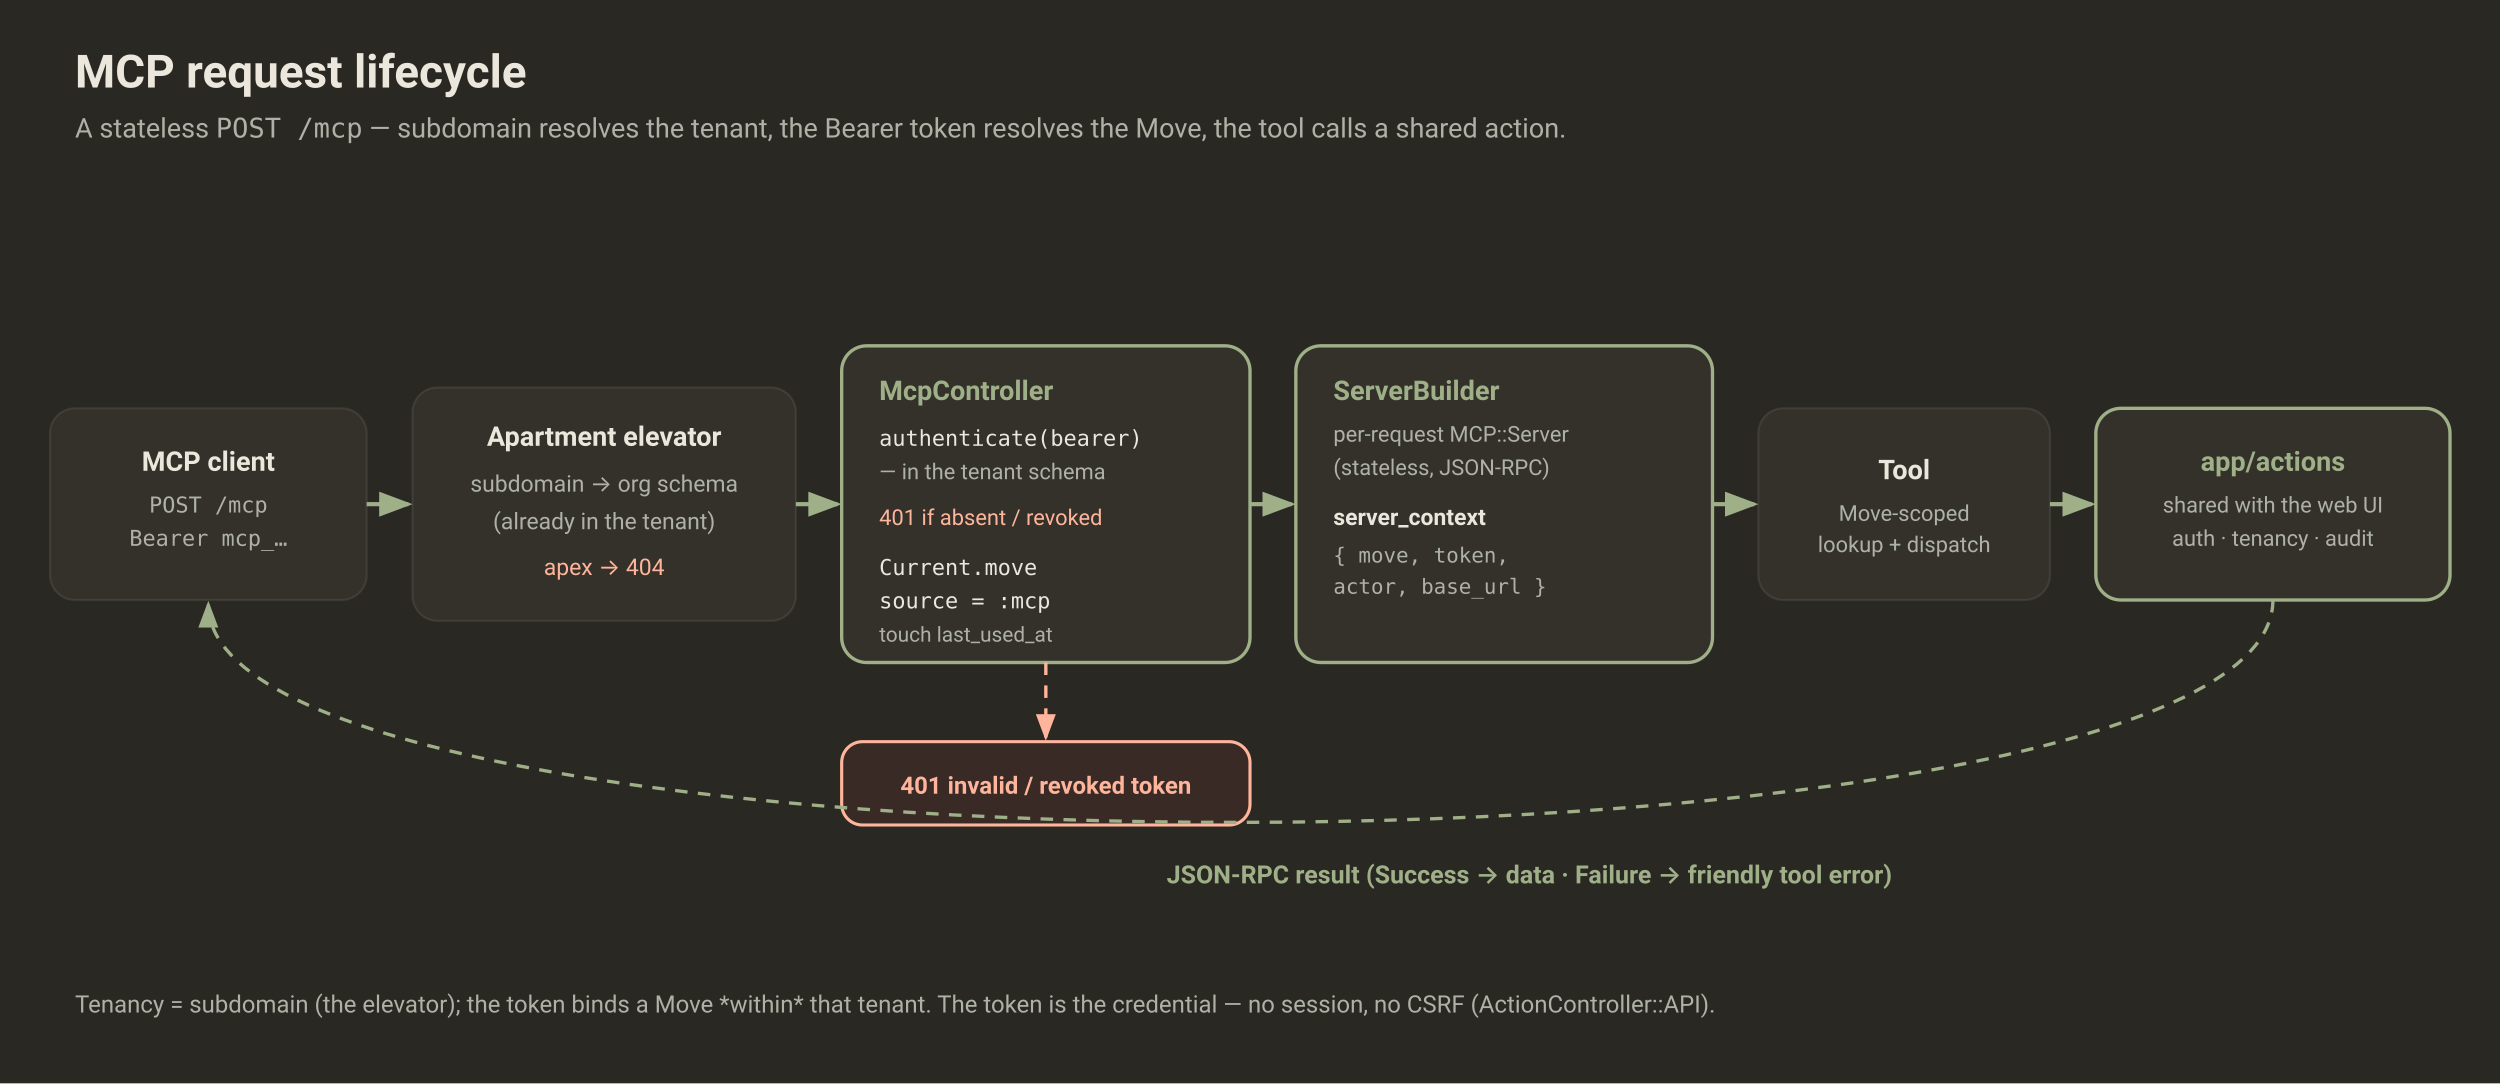
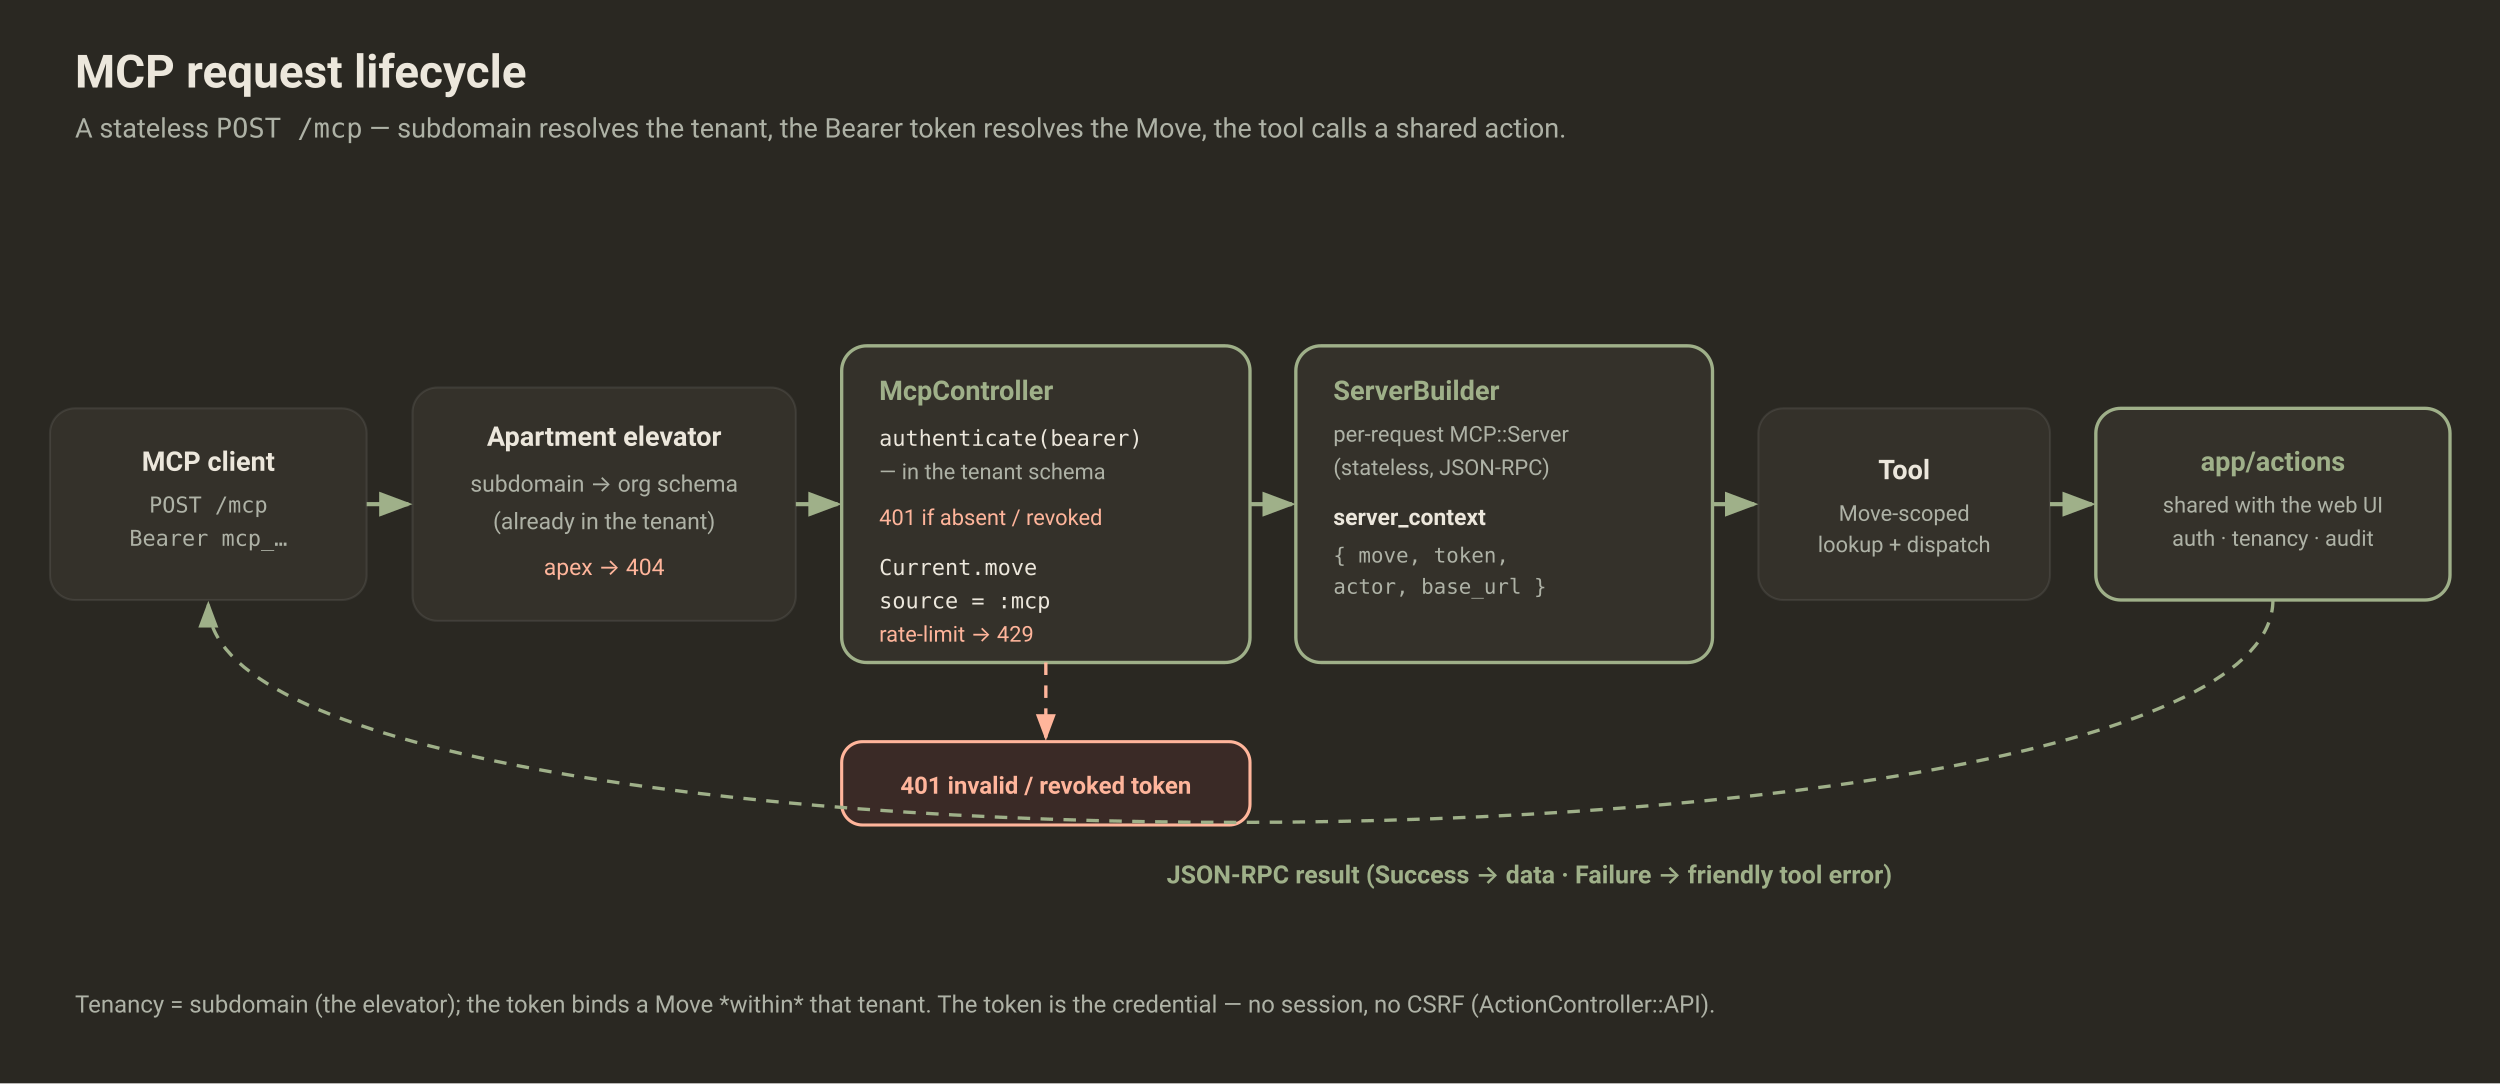
<svg xmlns="http://www.w3.org/2000/svg" viewBox="0 0 1200 520" font-family="ui-sans-serif, system-ui, -apple-system, 'Segoe UI', Roboto, sans-serif">
  <style>
    .bg{fill:#2A2822}
    .card{fill:#34312A;stroke:#ffffff14;stroke-width:1}
    .accent{fill:#34312A;stroke:#9FB089;stroke-width:1.6}
    .fail{fill:#3a2a26;stroke:#ffb59b;stroke-width:1.5}
    .t{fill:#ECE7DC}
    .sub{fill:#aeb2a6}
    .sage{fill:#9FB089}
    .terra{fill:#ffb59b}
    .mono{font-family:ui-monospace,SFMono-Regular,Menlo,monospace}
    .edge{stroke:#9FB089;stroke-width:2;fill:none}
    .ret{stroke:#9FB089;stroke-width:1.6;fill:none;stroke-dasharray:6 5}
    .off{stroke:#ffb59b;stroke-width:1.6;fill:none;stroke-dasharray:6 5}
  </style>
  <defs>
    <marker id="a" markerWidth="9" markerHeight="9" refX="7" refY="3" orient="auto">
      <path d="M0,0 L8,3 L0,6 z" fill="#9FB089" />
    </marker>
    <marker id="r" markerWidth="9" markerHeight="9" refX="7" refY="3" orient="auto">
      <path d="M0,0 L8,3 L0,6 z" fill="#ffb59b" />
    </marker>
  </defs>
  <rect class="bg" width="1200" height="520" />
  <text class="t" x="36" y="42" font-size="22" font-weight="700">MCP request lifecycle</text>
  <text class="sub" x="36" y="66" font-size="13">A stateless <tspan class="mono">POST /mcp</tspan> — subdomain resolves the tenant, the Bearer token resolves the Move, the tool calls a shared action.</text>
  <rect class="card" x="24" y="196" width="152" height="92" rx="12" />
  <text class="t" x="100" y="226" font-size="13" font-weight="700" text-anchor="middle">MCP client</text>
  <text class="sub mono" x="100" y="246" font-size="10.5" text-anchor="middle">POST /mcp</text>
  <text class="sub mono" x="100" y="262" font-size="10.5" text-anchor="middle">Bearer mcp_…</text>
  <rect class="card" x="198" y="186" width="184" height="112" rx="12" />
  <text class="t" x="290" y="214" font-size="13" font-weight="700" text-anchor="middle">Apartment elevator</text>
  <text class="sub" x="290" y="236" font-size="11" text-anchor="middle">subdomain → org schema</text>
  <text class="sub" x="290" y="254" font-size="11" text-anchor="middle">(already in the tenant)</text>
  <text class="terra" x="290" y="276" font-size="11" text-anchor="middle">apex → 404</text>
  <rect class="accent" x="404" y="166" width="196" height="152" rx="12" />
  <text class="sage" x="422" y="192" font-size="13" font-weight="700">McpController</text>
  <text class="t mono" x="422" y="214" font-size="10.5">authenticate(bearer)</text>
  <text class="sub" x="422" y="230" font-size="10.5">— in the tenant schema</text>
  <text class="terra" x="422" y="252" font-size="10.5">401 if absent / revoked</text>
  <text class="t mono" x="422" y="276" font-size="10.5">Current.move</text>
  <text class="t mono" x="422" y="292" font-size="10.5">source = :mcp</text>
-   <text class="sub" x="422" y="308" font-size="10">touch last_used_at</text>
+   <text class="terra" x="422" y="308" font-size="10.5">rate-limit → 429</text>
  <rect class="accent" x="622" y="166" width="200" height="152" rx="12" />
  <text class="sage" x="640" y="192" font-size="13" font-weight="700">ServerBuilder</text>
  <text class="sub" x="640" y="212" font-size="10.5">per-request MCP::Server</text>
  <text class="sub" x="640" y="228" font-size="10.5">(stateless, JSON-RPC)</text>
  <text class="t" x="640" y="252" font-size="11" font-weight="600">server_context</text>
  <text class="sub mono" x="640" y="270" font-size="10">{ move, token,</text>
  <text class="sub mono" x="640" y="285" font-size="10">  actor, base_url }</text>
  <rect class="card" x="844" y="196" width="140" height="92" rx="12" />
  <text class="t" x="914" y="230" font-size="13" font-weight="700" text-anchor="middle">Tool</text>
  <text class="sub" x="914" y="250" font-size="10.5" text-anchor="middle">Move-scoped</text>
  <text class="sub" x="914" y="265" font-size="10.5" text-anchor="middle">lookup + dispatch</text>
  <rect class="accent" x="1006" y="196" width="170" height="92" rx="12" />
  <text class="sage" x="1091" y="226" font-size="13" font-weight="700" text-anchor="middle">app/actions</text>
  <text class="sub" x="1091" y="246" font-size="10.5" text-anchor="middle">shared with the web UI</text>
  <text class="sub" x="1091" y="262" font-size="10.5" text-anchor="middle">auth · tenancy · audit</text>
  <path class="edge" d="M176,242 H196" marker-end="url(#a)" />
  <path class="edge" d="M382,242 H402" marker-end="url(#a)" />
  <path class="edge" d="M600,242 H620" marker-end="url(#a)" />
  <path class="edge" d="M822,242 H842" marker-end="url(#a)" />
  <path class="edge" d="M984,242 H1004" marker-end="url(#a)" />
  <rect class="fail" x="404" y="356" width="196" height="40" rx="10" />
  <text class="terra" x="502" y="381" font-size="11.5" font-weight="600" text-anchor="middle">401 invalid / revoked token</text>
  <path class="off" d="M502,318 V354" marker-end="url(#r)" />
  <path class="ret" d="M1091,288 C1091,430 100,430 100,290" marker-end="url(#a)" />
  <text class="sage" x="560" y="424" font-size="12" font-weight="600">JSON-RPC result  (Success → data · Failure → friendly tool error)</text>
  <text class="sub" x="36" y="486" font-size="11.5">Tenancy = subdomain (the elevator); the token binds a Move *within* that tenant. The token is the credential — no session, no CSRF (ActionController::API).</text>
</svg>
